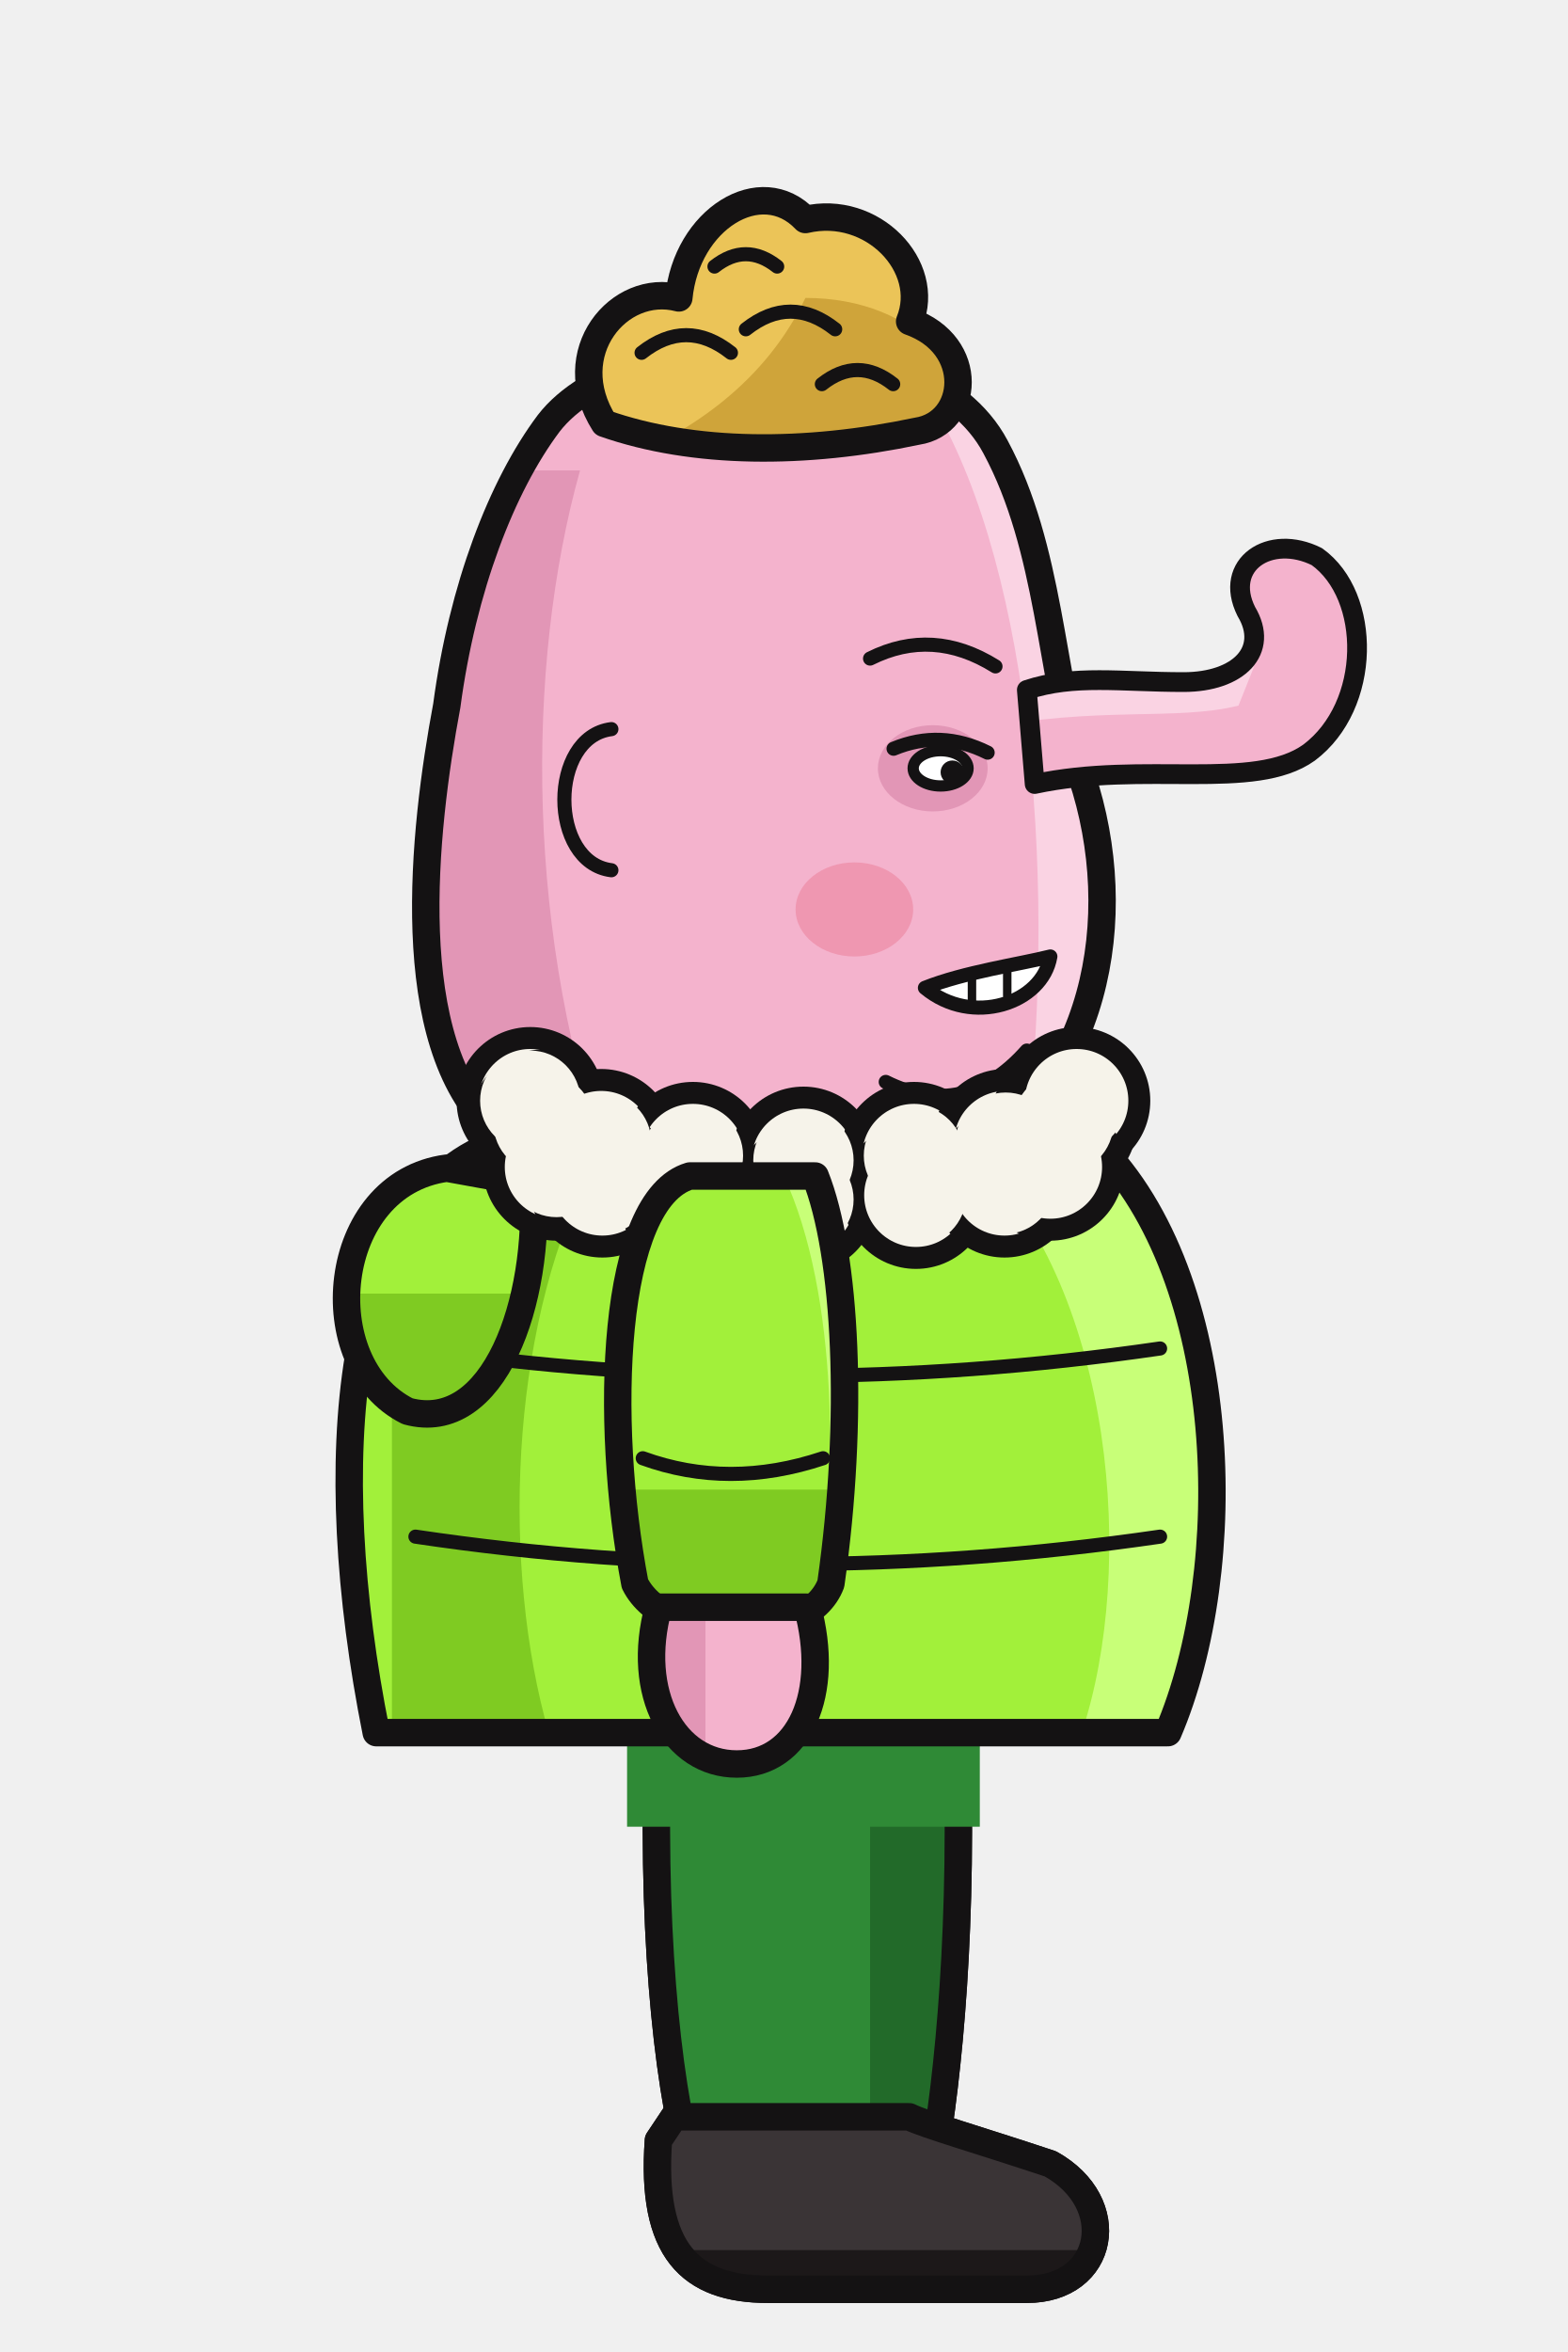
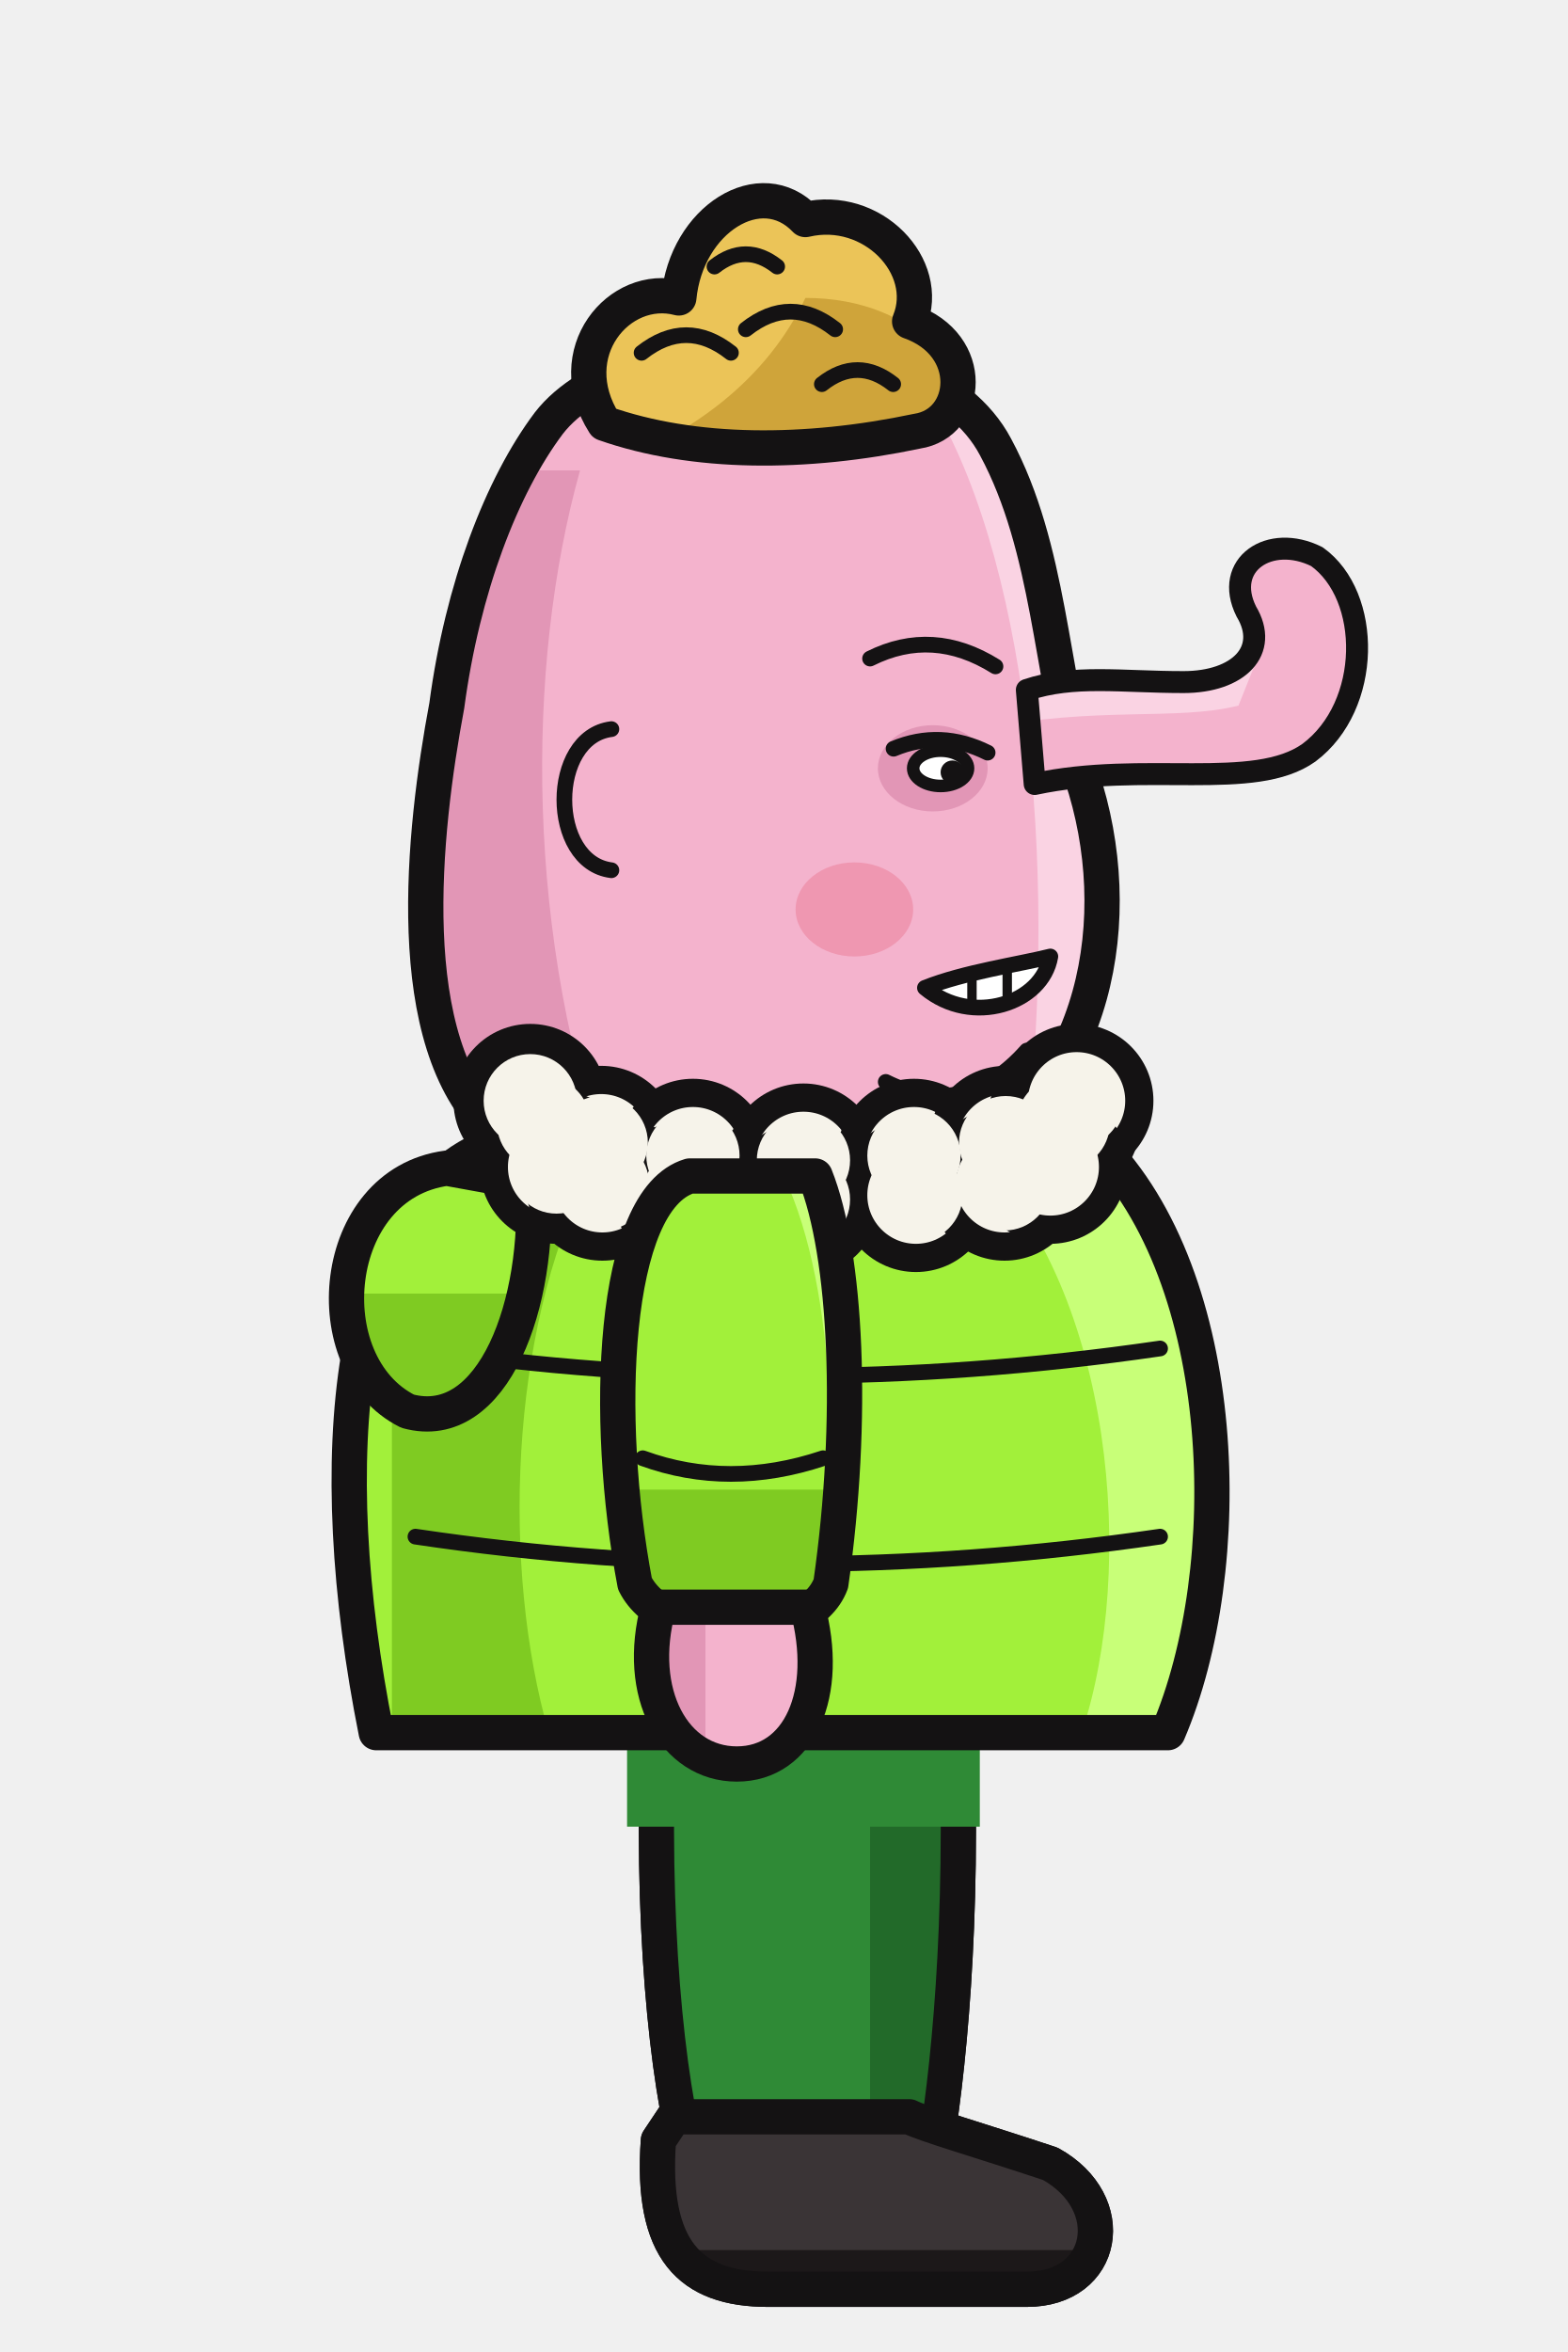
<svg xmlns="http://www.w3.org/2000/svg" width="800" height="1200" viewBox="0 0 400 600">
  <defs>
    <clipPath id="c1">
      <path d="M168,440 L244,440 C246,490 242,530 238,552 L176,552 C170,530 166,490 168,440 Z" />
    </clipPath>
    <clipPath id="c2">
      <path d="M168,546 C166,574 176,584 196,584 L262,584 C282,584 286,562 268,552 C250,546 236,542 232,540 L172,540 Z" />
    </clipPath>
    <clipPath id="c3">
      <path d="M168,440 L244,440 C246,490 242,530 238,552 L176,552 C170,530 166,490 168,440 Z" />
    </clipPath>
    <clipPath id="c4">
      <path d="M168,546 C166,574 176,584 196,584 L262,584 C282,584 286,562 268,552 C250,546 236,542 232,540 L172,540 Z" />
    </clipPath>
    <clipPath id="c5">
      <path d="M126,292 C88,306 82,372 96,442 L298,442 C316,400 314,326 280,292 C246,278 160,278 126,292 Z" />
    </clipPath>
    <clipPath id="c6">
      <path d="M114,298 C84,302 80,348 104,360 C126,366 138,332 136,302 Z" />
    </clipPath>
    <clipPath id="c7">
      <path d="M140,108 C160,82 236,80 254,114 C268,140 268,172 276,198 C288,234 280,278 244,298 C210,310 150,308 126,288 C102,266 108,212 114,180 C118,150 128,124 140,108 Z" />
    </clipPath>
    <clipPath id="c8">
      <path d="M264,200 C292,194 320,202 334,192 C350,180 350,152 336,142 C324,136 312,144 318,156 C324,166 316,174 302,174 C286,174 274,172 262,176 Z" />
    </clipPath>
    <clipPath id="c9">
      <path d="M154.2,108 C142.8,90 158.0,72 173.2,76 C175.1,56 194.1,44 205.5,56 C222.6,52 237.8,68 232.1,82 C249.2,88 247.3,108 234.0,110 C205.5,116 177.0,116 154.2,108 Z" />
    </clipPath>
    <clipPath id="c10">
      <path d="M176,300 C156,306 154,362 162,404 C170,420 206,420 212,404 C218,362 216,320 208,300 Z" />
    </clipPath>
    <clipPath id="c11">
      <path d="M168,410 C162,432 172,450 188,450 C204,450 212,432 206,410 Z" />
    </clipPath>
  </defs>
  <g transform="rotate(-0.0 205 448)">
    <path d="M168,440 L244,440 C246,490 242,530 238,552 L176,552 C170,530 166,490 168,440 Z" fill="#226A29" />
    <g clip-path="url(#c1)">
      <path d="M222,430 L260,430 L260,560 L222,560 Z" fill="#1B5521" />
    </g>
-     <path d="M168,440 L244,440 C246,490 242,530 238,552 L176,552 C170,530 166,490 168,440 Z" fill="none" stroke="#141213" stroke-width="7.0" stroke-linejoin="round" stroke-linecap="round" />
+     <path d="M168,440 L244,440 C246,490 242,530 238,552 L176,552 C170,530 166,490 168,440 Z" fill="none" stroke="#141213" stroke-width="9.0" stroke-linejoin="round" stroke-linecap="round" />
    <path d="M168,546 C166,574 176,584 196,584 L262,584 C282,584 286,562 268,552 C250,546 236,542 232,540 L172,540 Z" fill="#3A3436" />
    <g clip-path="url(#c2)">
      <path d="M150,574 L300,574 L300,600 L150,600 Z" fill="#1C1819" />
    </g>
-     <path d="M168,546 C166,574 176,584 196,584 L262,584 C282,584 286,562 268,552 C250,546 236,542 232,540 L172,540 Z" fill="none" stroke="#141213" stroke-width="7.0" stroke-linejoin="round" stroke-linecap="round" />
+     <path d="M168,546 C166,574 176,584 196,584 L262,584 C282,584 286,562 268,552 C250,546 236,542 232,540 L172,540 Z" fill="none" stroke="#141213" stroke-width="9.0" stroke-linejoin="round" stroke-linecap="round" />
  </g>
  <g transform="rotate(0.0 205 448)">
    <path d="M168,440 L244,440 C246,490 242,530 238,552 L176,552 C170,530 166,490 168,440 Z" fill="#2F8A36" />
    <g clip-path="url(#c3)">
      <path d="M222,430 L260,430 L260,560 L222,560 Z" fill="#226A29" />
    </g>
-     <path d="M168,440 L244,440 C246,490 242,530 238,552 L176,552 C170,530 166,490 168,440 Z" fill="none" stroke="#141213" stroke-width="7.0" stroke-linejoin="round" stroke-linecap="round" />
+     <path d="M168,440 L244,440 C246,490 242,530 238,552 L176,552 C170,530 166,490 168,440 Z" fill="none" stroke="#141213" stroke-width="9.0" stroke-linejoin="round" stroke-linecap="round" />
    <path d="M168,546 C166,574 176,584 196,584 L262,584 C282,584 286,562 268,552 C250,546 236,542 232,540 L172,540 Z" fill="#3A3436" />
    <g clip-path="url(#c4)">
      <path d="M150,574 L300,574 L300,600 L150,600 Z" fill="#1C1819" />
    </g>
-     <path d="M168,546 C166,574 176,584 196,584 L262,584 C282,584 286,562 268,552 C250,546 236,542 232,540 L172,540 Z" fill="none" stroke="#141213" stroke-width="7.0" stroke-linejoin="round" stroke-linecap="round" />
+     <path d="M168,546 C166,574 176,584 196,584 L262,584 C282,584 286,562 268,552 C250,546 236,542 232,540 L172,540 Z" fill="none" stroke="#141213" stroke-width="9.0" stroke-linejoin="round" stroke-linecap="round" />
  </g>
  <path d="M160,436 L250,436 L250,466 L160,466 Z" fill="#2F8A36" />
  <g transform="translate(0,0.0)">
    <path d="M126,292 C88,306 82,372 96,442 L298,442 C316,400 314,326 280,292 C246,278 160,278 126,292 Z" fill="#A2F03A" />
    <g clip-path="url(#c5)">
      <path d="M100,300 L150,300 C130,340 128,400 140,442 L100,442 Z" fill="#7FCB22" />
    </g>
    <g clip-path="url(#c5)">
      <path d="M250,296 C284,330 290,400 276,442 L310,442 L310,290 Z" fill="#C8FF78" />
    </g>
-     <path d="M126,292 C88,306 82,372 96,442 L298,442 C316,400 314,326 280,292 C246,278 160,278 126,292 Z" fill="none" stroke="#141213" stroke-width="7.0" stroke-linejoin="round" stroke-linecap="round" />
-     <path d="M106,344 Q200,358 296,344" fill="none" stroke="#141213" stroke-width="3.6" stroke-linejoin="round" stroke-linecap="round" />
-     <path d="M106,392 Q200,406 296,392" fill="none" stroke="#141213" stroke-width="3.6" stroke-linejoin="round" stroke-linecap="round" />
+     <path d="M126,292 C88,306 82,372 96,442 L298,442 C316,400 314,326 280,292 C246,278 160,278 126,292 Z" fill="none" stroke="#141213" stroke-width="9.0" stroke-linejoin="round" stroke-linecap="round" />
+     <path d="M106,344 Q200,358 296,344" fill="none" stroke="#141213" stroke-width="4.0" stroke-linejoin="round" stroke-linecap="round" />
+     <path d="M106,392 Q200,406 296,392" fill="none" stroke="#141213" stroke-width="4.0" stroke-linejoin="round" stroke-linecap="round" />
    <path d="M114,298 C84,302 80,348 104,360 C126,366 138,332 136,302 Z" fill="#A2F03A" />
    <g clip-path="url(#c6)">
      <path d="M90,330 L160,330 L160,370 L90,370 Z" fill="#7FCB22" />
    </g>
-     <path d="M114,298 C84,302 80,348 104,360 C126,366 138,332 136,302 Z" fill="none" stroke="#141213" stroke-width="7.0" stroke-linejoin="round" stroke-linecap="round" />
+     <path d="M114,298 C84,302 80,348 104,360 C126,366 138,332 136,302 Z" fill="none" stroke="#141213" stroke-width="9.0" stroke-linejoin="round" stroke-linecap="round" />
    <path d="M140,108 C160,82 236,80 254,114 C268,140 268,172 276,198 C288,234 280,278 244,298 C210,310 150,308 126,288 C102,266 108,212 114,180 C118,150 128,124 140,108 Z" fill="#F4B3CD" />
    <g clip-path="url(#c7)">
      <path d="M110,120 L148,120 C134,170 134,240 156,300 L110,300 Z" fill="#E296B6" />
    </g>
    <g clip-path="url(#c7)">
      <path d="M236,100 C262,140 270,220 262,290 L300,300 L300,90 Z" fill="#FAD3E3" />
    </g>
-     <path d="M140,108 C160,82 236,80 254,114 C268,140 268,172 276,198 C288,234 280,278 244,298 C210,310 150,308 126,288 C102,266 108,212 114,180 C118,150 128,124 140,108 Z" fill="none" stroke="#141213" stroke-width="7.0" stroke-linejoin="round" stroke-linecap="round" />
-     <path d="M156,186 C140,188 140,220 156,222" fill="#F4B3CD" stroke="#141213" stroke-width="3.6" stroke-linejoin="round" stroke-linecap="round" />
+     <path d="M140,108 C160,82 236,80 254,114 C268,140 268,172 276,198 C288,234 280,278 244,298 C210,310 150,308 126,288 C102,266 108,212 114,180 C118,150 128,124 140,108 Z" fill="none" stroke="#141213" stroke-width="9.0" stroke-linejoin="round" stroke-linecap="round" />
+     <path d="M156,186 C140,188 140,220 156,222" fill="#F4B3CD" stroke="#141213" stroke-width="4.0" stroke-linejoin="round" stroke-linecap="round" />
    <ellipse cx="238.0" cy="196.0" rx="14.0" ry="11.0" fill="#E296B6" />
-     <ellipse cx="240.0" cy="196.0" rx="7.0" ry="4.5" fill="#FFFFFF" stroke="#141213" stroke-width="2.88" />
+     <ellipse cx="240.0" cy="196.0" rx="7.0" ry="4.5" fill="#FFFFFF" stroke="#141213" stroke-width="3.2" />
    <ellipse cx="243.0" cy="197.0" rx="3.0" ry="3.0" fill="#141213" />
-     <path d="M228,191 Q240,186 252,192" fill="none" stroke="#141213" stroke-width="3.6" stroke-linejoin="round" stroke-linecap="round" />
-     <path d="M222,168 Q238,160 254,170" fill="none" stroke="#141213" stroke-width="3.6" stroke-linejoin="round" stroke-linecap="round" />
+     <path d="M228,191 Q240,186 252,192" fill="none" stroke="#141213" stroke-width="4.0" stroke-linejoin="round" stroke-linecap="round" />
+     <path d="M222,168 Q238,160 254,170" fill="none" stroke="#141213" stroke-width="4.0" stroke-linejoin="round" stroke-linecap="round" />
    <ellipse cx="218.0" cy="232.0" rx="15.0" ry="12.0" fill="#EE8DA8" opacity="0.75" />
    <path d="M264,200 C292,194 320,202 334,192 C350,180 350,152 336,142 C324,136 312,144 318,156 C324,166 316,174 302,174 C286,174 274,172 262,176 Z" fill="#F4B3CD" />
    <g clip-path="url(#c8)">
      <path d="M250,186 C280,180 300,184 316,180 L320,170 L250,170 Z" fill="#FAD3E3" />
    </g>
-     <path d="M264,200 C292,194 320,202 334,192 C350,180 350,152 336,142 C324,136 312,144 318,156 C324,166 316,174 302,174 C286,174 274,172 262,176 Z" fill="none" stroke="#141213" stroke-width="5.04" stroke-linejoin="round" stroke-linecap="round" />
-     <path d="M236,252 C246,248 260,246 268,244 C266,256 248,262 236,252 Z" fill="#FFFFFF" stroke="#141213" stroke-width="3.6" stroke-linejoin="round" stroke-linecap="round" />
-     <path d="M248,248 L248,256 M257,246 L257,254" fill="none" stroke="#141213" stroke-width="2.16" stroke-linejoin="round" stroke-linecap="round" />
-     <path d="M226,276 Q246,286 262,268" fill="none" stroke="#141213" stroke-width="3.6" stroke-linejoin="round" stroke-linecap="round" />
-     <ellipse cx="135.3" cy="280.8" rx="16.0" ry="16.0" fill="#F6F3EA" stroke="#141213" stroke-width="5.6" />
-     <ellipse cx="138.7" cy="286.5" rx="16.0" ry="16.0" fill="#F6F3EA" stroke="#141213" stroke-width="5.6" />
-     <ellipse cx="153.4" cy="291.5" rx="16.0" ry="16.0" fill="#F6F3EA" stroke="#141213" stroke-width="5.6" />
-     <ellipse cx="176.8" cy="294.8" rx="16.0" ry="16.0" fill="#F6F3EA" stroke="#141213" stroke-width="5.6" />
-     <ellipse cx="205.0" cy="296.0" rx="16.0" ry="16.0" fill="#F6F3EA" stroke="#141213" stroke-width="5.6" />
-     <ellipse cx="233.2" cy="294.8" rx="16.0" ry="16.0" fill="#F6F3EA" stroke="#141213" stroke-width="5.6" />
-     <ellipse cx="256.6" cy="291.5" rx="16.0" ry="16.0" fill="#F6F3EA" stroke="#141213" stroke-width="5.6" />
-     <ellipse cx="271.3" cy="286.5" rx="16.0" ry="16.0" fill="#F6F3EA" stroke="#141213" stroke-width="5.6" />
-     <ellipse cx="274.7" cy="280.8" rx="16.0" ry="16.0" fill="#F6F3EA" stroke="#141213" stroke-width="5.6" />
-     <ellipse cx="142.0" cy="297.7" rx="16.0" ry="16.0" fill="#F6F3EA" stroke="#141213" stroke-width="5.6" />
-     <ellipse cx="153.7" cy="302.0" rx="16.0" ry="16.0" fill="#F6F3EA" stroke="#141213" stroke-width="5.6" />
-     <ellipse cx="176.3" cy="304.9" rx="16.0" ry="16.0" fill="#F6F3EA" stroke="#141213" stroke-width="5.6" />
-     <ellipse cx="205.0" cy="306.0" rx="16.0" ry="16.0" fill="#F6F3EA" stroke="#141213" stroke-width="5.6" />
-     <ellipse cx="233.7" cy="304.9" rx="16.0" ry="16.0" fill="#F6F3EA" stroke="#141213" stroke-width="5.6" />
-     <ellipse cx="256.3" cy="302.0" rx="16.0" ry="16.0" fill="#F6F3EA" stroke="#141213" stroke-width="5.6" />
-     <ellipse cx="268.0" cy="297.7" rx="16.0" ry="16.0" fill="#F6F3EA" stroke="#141213" stroke-width="5.6" />
-     <ellipse cx="135.3" cy="280.8" rx="12.8" ry="12.8" fill="#F6F3EA" />
-     <ellipse cx="138.7" cy="286.5" rx="12.8" ry="12.8" fill="#F6F3EA" />
-     <ellipse cx="153.4" cy="291.5" rx="12.8" ry="12.8" fill="#F6F3EA" />
-     <ellipse cx="176.8" cy="294.8" rx="12.8" ry="12.8" fill="#F6F3EA" />
-     <ellipse cx="205.0" cy="296.0" rx="12.8" ry="12.8" fill="#F6F3EA" />
-     <ellipse cx="233.2" cy="294.8" rx="12.8" ry="12.8" fill="#F6F3EA" />
-     <ellipse cx="256.6" cy="291.5" rx="12.8" ry="12.8" fill="#F6F3EA" />
-     <ellipse cx="271.3" cy="286.5" rx="12.8" ry="12.8" fill="#F6F3EA" />
-     <ellipse cx="274.7" cy="280.8" rx="12.8" ry="12.8" fill="#F6F3EA" />
-     <ellipse cx="142.0" cy="297.7" rx="12.8" ry="12.8" fill="#F6F3EA" />
-     <ellipse cx="153.7" cy="302.0" rx="12.8" ry="12.8" fill="#F6F3EA" />
-     <ellipse cx="176.3" cy="304.9" rx="12.8" ry="12.8" fill="#F6F3EA" />
-     <ellipse cx="205.0" cy="306.0" rx="12.8" ry="12.8" fill="#F6F3EA" />
-     <ellipse cx="233.7" cy="304.9" rx="12.8" ry="12.8" fill="#F6F3EA" />
-     <ellipse cx="256.3" cy="302.0" rx="12.8" ry="12.8" fill="#F6F3EA" />
-     <ellipse cx="268.0" cy="297.7" rx="12.8" ry="12.8" fill="#F6F3EA" />
+     <path d="M264,200 C292,194 320,202 334,192 C350,180 350,152 336,142 C324,136 312,144 318,156 C324,166 316,174 302,174 C286,174 274,172 262,176 Z" fill="none" stroke="#141213" stroke-width="5.6" stroke-linejoin="round" stroke-linecap="round" />
+     <path d="M236,252 C246,248 260,246 268,244 C266,256 248,262 236,252 Z" fill="#FFFFFF" stroke="#141213" stroke-width="4.0" stroke-linejoin="round" stroke-linecap="round" />
+     <path d="M248,248 L248,256 M257,246 L257,254" fill="none" stroke="#141213" stroke-width="2.4" stroke-linejoin="round" stroke-linecap="round" />
+     <path d="M226,276 Q246,286 262,268" fill="none" stroke="#141213" stroke-width="4.0" stroke-linejoin="round" stroke-linecap="round" />
+     <ellipse cx="135.3" cy="280.8" rx="16.0" ry="16.0" fill="#F6F3EA" stroke="#141213" stroke-width="7.2" />
+     <ellipse cx="138.7" cy="286.5" rx="16.0" ry="16.0" fill="#F6F3EA" stroke="#141213" stroke-width="7.2" />
+     <ellipse cx="153.4" cy="291.5" rx="16.0" ry="16.0" fill="#F6F3EA" stroke="#141213" stroke-width="7.2" />
+     <ellipse cx="176.8" cy="294.8" rx="16.0" ry="16.0" fill="#F6F3EA" stroke="#141213" stroke-width="7.2" />
+     <ellipse cx="205.0" cy="296.0" rx="16.0" ry="16.0" fill="#F6F3EA" stroke="#141213" stroke-width="7.2" />
+     <ellipse cx="233.2" cy="294.8" rx="16.0" ry="16.0" fill="#F6F3EA" stroke="#141213" stroke-width="7.2" />
+     <ellipse cx="256.6" cy="291.5" rx="16.0" ry="16.0" fill="#F6F3EA" stroke="#141213" stroke-width="7.2" />
+     <ellipse cx="271.3" cy="286.5" rx="16.0" ry="16.0" fill="#F6F3EA" stroke="#141213" stroke-width="7.2" />
+     <ellipse cx="274.7" cy="280.8" rx="16.0" ry="16.0" fill="#F6F3EA" stroke="#141213" stroke-width="7.2" />
+     <ellipse cx="142.0" cy="297.7" rx="16.0" ry="16.0" fill="#F6F3EA" stroke="#141213" stroke-width="7.2" />
+     <ellipse cx="153.7" cy="302.0" rx="16.0" ry="16.0" fill="#F6F3EA" stroke="#141213" stroke-width="7.2" />
+     <ellipse cx="176.3" cy="304.9" rx="16.0" ry="16.0" fill="#F6F3EA" stroke="#141213" stroke-width="7.2" />
+     <ellipse cx="205.0" cy="306.0" rx="16.0" ry="16.0" fill="#F6F3EA" stroke="#141213" stroke-width="7.2" />
+     <ellipse cx="233.7" cy="304.9" rx="16.0" ry="16.0" fill="#F6F3EA" stroke="#141213" stroke-width="7.2" />
+     <ellipse cx="256.3" cy="302.0" rx="16.0" ry="16.0" fill="#F6F3EA" stroke="#141213" stroke-width="7.2" />
+     <ellipse cx="268.0" cy="297.7" rx="16.0" ry="16.0" fill="#F6F3EA" stroke="#141213" stroke-width="7.2" />
+     <ellipse cx="135.3" cy="280.8" rx="11.9" ry="11.9" fill="#F6F3EA" />
+     <ellipse cx="138.7" cy="286.5" rx="11.9" ry="11.9" fill="#F6F3EA" />
+     <ellipse cx="153.4" cy="291.5" rx="11.9" ry="11.9" fill="#F6F3EA" />
+     <ellipse cx="176.8" cy="294.8" rx="11.9" ry="11.9" fill="#F6F3EA" />
+     <ellipse cx="205.0" cy="296.0" rx="11.9" ry="11.9" fill="#F6F3EA" />
+     <ellipse cx="233.2" cy="294.8" rx="11.9" ry="11.9" fill="#F6F3EA" />
+     <ellipse cx="256.6" cy="291.5" rx="11.9" ry="11.9" fill="#F6F3EA" />
+     <ellipse cx="271.3" cy="286.5" rx="11.9" ry="11.9" fill="#F6F3EA" />
+     <ellipse cx="274.7" cy="280.8" rx="11.9" ry="11.9" fill="#F6F3EA" />
+     <ellipse cx="142.0" cy="297.7" rx="11.9" ry="11.9" fill="#F6F3EA" />
+     <ellipse cx="153.7" cy="302.0" rx="11.9" ry="11.9" fill="#F6F3EA" />
+     <ellipse cx="176.3" cy="304.9" rx="11.9" ry="11.9" fill="#F6F3EA" />
+     <ellipse cx="205.0" cy="306.0" rx="11.9" ry="11.9" fill="#F6F3EA" />
+     <ellipse cx="233.7" cy="304.9" rx="11.9" ry="11.9" fill="#F6F3EA" />
+     <ellipse cx="256.3" cy="302.0" rx="11.9" ry="11.9" fill="#F6F3EA" />
+     <ellipse cx="268.0" cy="297.7" rx="11.9" ry="11.9" fill="#F6F3EA" />
    <path d="M154.2,108 C142.8,90 158.0,72 173.2,76 C175.1,56 194.1,44 205.5,56 C222.6,52 237.8,68 232.1,82 C249.2,88 247.3,108 234.0,110 C205.5,116 177.0,116 154.2,108 Z" fill="#EBC458" />
    <g clip-path="url(#c9)">
      <path d="M205.5,76 C234.0,76 253.0,96 243.5,121 L148.5,121 C177.0,112 196,96 205.5,76 Z" fill="#CFA43A" />
    </g>
-     <path d="M154.2,108 C142.8,90 158.0,72 173.2,76 C175.1,56 194.1,44 205.5,56 C222.6,52 237.8,68 232.1,82 C249.2,88 247.3,108 234.0,110 C205.5,116 177.0,116 154.2,108 Z" fill="none" stroke="#141213" stroke-width="7.0" stroke-linejoin="round" stroke-linecap="round" />
-     <path d="M163.7,90.0 Q175.1,81.0 186.5,90.0" fill="none" stroke="#141213" stroke-width="3.6" stroke-linejoin="round" stroke-linecap="round" />
-     <path d="M190.3,84.0 Q201.7,75.0 213.1,84.0" fill="none" stroke="#141213" stroke-width="3.6" stroke-linejoin="round" stroke-linecap="round" />
-     <path d="M182.3,68.0 Q190.3,61.7 198.3,68.0" fill="none" stroke="#141213" stroke-width="3.6" stroke-linejoin="round" stroke-linecap="round" />
-     <path d="M209.7,98.0 Q218.8,90.8 227.9,98.0" fill="none" stroke="#141213" stroke-width="3.6" stroke-linejoin="round" stroke-linecap="round" />
+     <path d="M154.2,108 C142.8,90 158.0,72 173.2,76 C175.1,56 194.1,44 205.5,56 C222.6,52 237.8,68 232.1,82 C249.2,88 247.3,108 234.0,110 C205.5,116 177.0,116 154.2,108 Z" fill="none" stroke="#141213" stroke-width="9.0" stroke-linejoin="round" stroke-linecap="round" />
+     <path d="M163.7,90.0 Q175.1,81.0 186.5,90.0" fill="none" stroke="#141213" stroke-width="4.0" stroke-linejoin="round" stroke-linecap="round" />
+     <path d="M190.3,84.0 Q201.7,75.0 213.1,84.0" fill="none" stroke="#141213" stroke-width="4.0" stroke-linejoin="round" stroke-linecap="round" />
+     <path d="M182.3,68.0 Q190.3,61.7 198.3,68.0" fill="none" stroke="#141213" stroke-width="4.0" stroke-linejoin="round" stroke-linecap="round" />
+     <path d="M209.7,98.0 Q218.8,90.8 227.9,98.0" fill="none" stroke="#141213" stroke-width="4.0" stroke-linejoin="round" stroke-linecap="round" />
    <g transform="rotate(-0.0 196 306)">
      <path d="M176,300 C156,306 154,362 162,404 C170,420 206,420 212,404 C218,362 216,320 208,300 Z" fill="#A2F03A" />
      <g clip-path="url(#c10)">
        <path d="M150,380 L230,380 L230,430 L150,430 Z" fill="#7FCB22" />
      </g>
      <g clip-path="url(#c10)">
        <path d="M200,300 C214,330 214,380 208,410 L230,410 L230,300 Z" fill="#C8FF78" />
      </g>
-       <path d="M176,300 C156,306 154,362 162,404 C170,420 206,420 212,404 C218,362 216,320 208,300 Z" fill="none" stroke="#141213" stroke-width="7.0" stroke-linejoin="round" stroke-linecap="round" />
-       <path d="M164,372 Q186,380 210,372" fill="none" stroke="#141213" stroke-width="3.6" stroke-linejoin="round" stroke-linecap="round" />
+       <path d="M176,300 C156,306 154,362 162,404 C170,420 206,420 212,404 C218,362 216,320 208,300 Z" fill="none" stroke="#141213" stroke-width="9.0" stroke-linejoin="round" stroke-linecap="round" />
+       <path d="M164,372 Q186,380 210,372" fill="none" stroke="#141213" stroke-width="4.0" stroke-linejoin="round" stroke-linecap="round" />
      <path d="M168,410 C162,432 172,450 188,450 C204,450 212,432 206,410 Z" fill="#F4B3CD" />
      <g clip-path="url(#c11)">
        <path d="M150,410 L180,410 L180,460 L150,460 Z" fill="#E296B6" />
      </g>
-       <path d="M168,410 C162,432 172,450 188,450 C204,450 212,432 206,410 Z" fill="none" stroke="#141213" stroke-width="7.0" stroke-linejoin="round" stroke-linecap="round" />
+       <path d="M168,410 C162,432 172,450 188,450 C204,450 212,432 206,410 Z" fill="none" stroke="#141213" stroke-width="9.0" stroke-linejoin="round" stroke-linecap="round" />
    </g>
  </g>
</svg>
